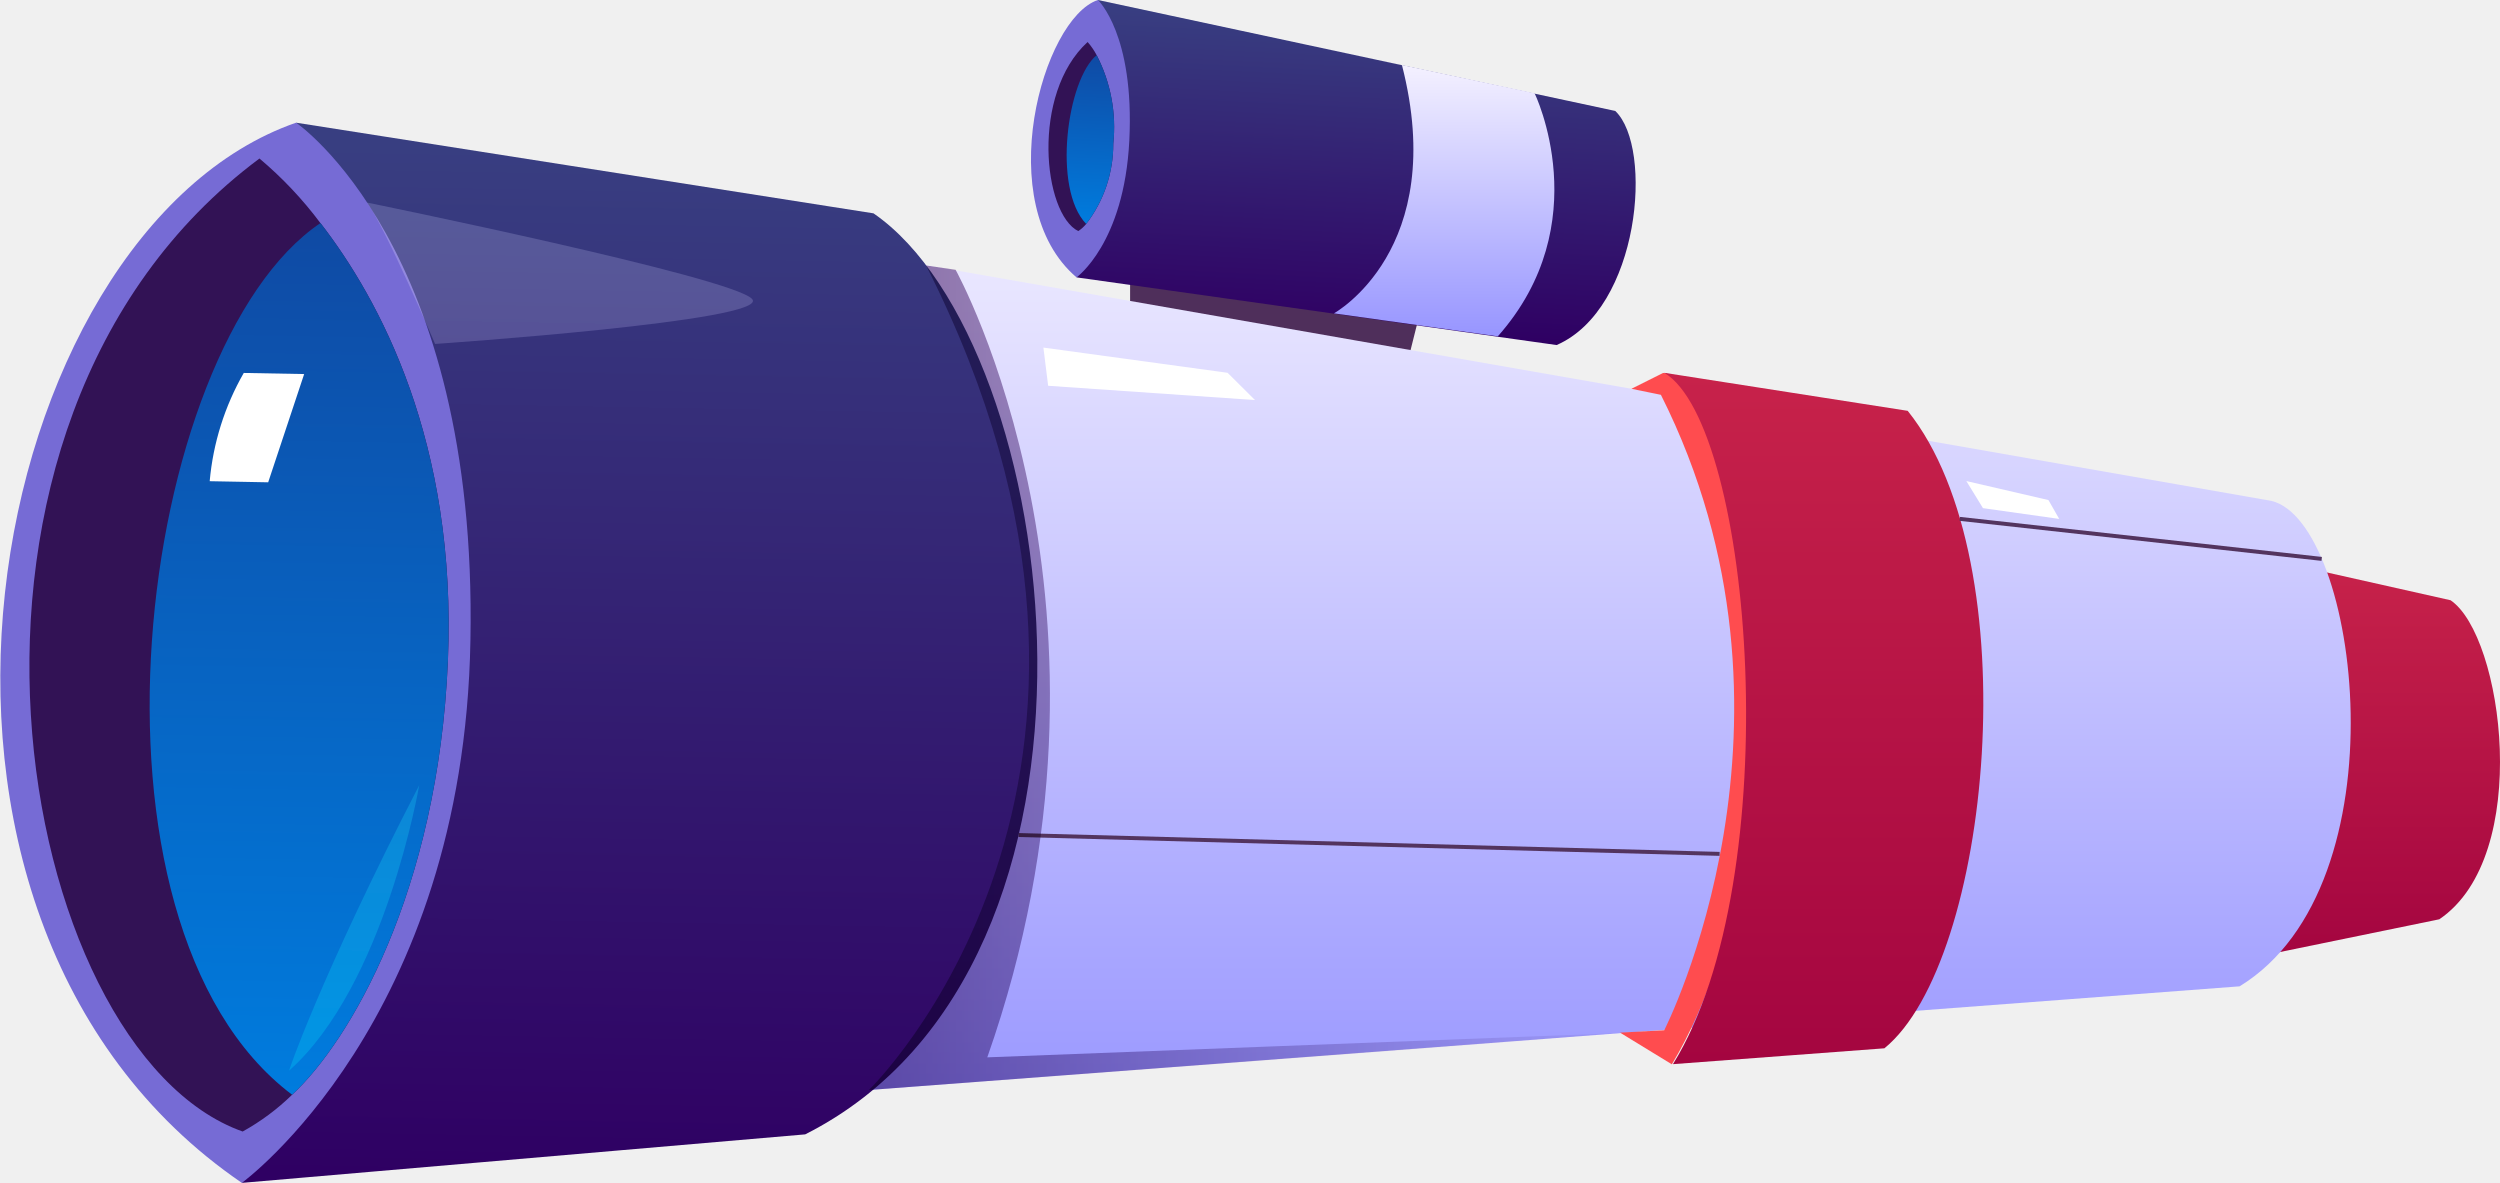
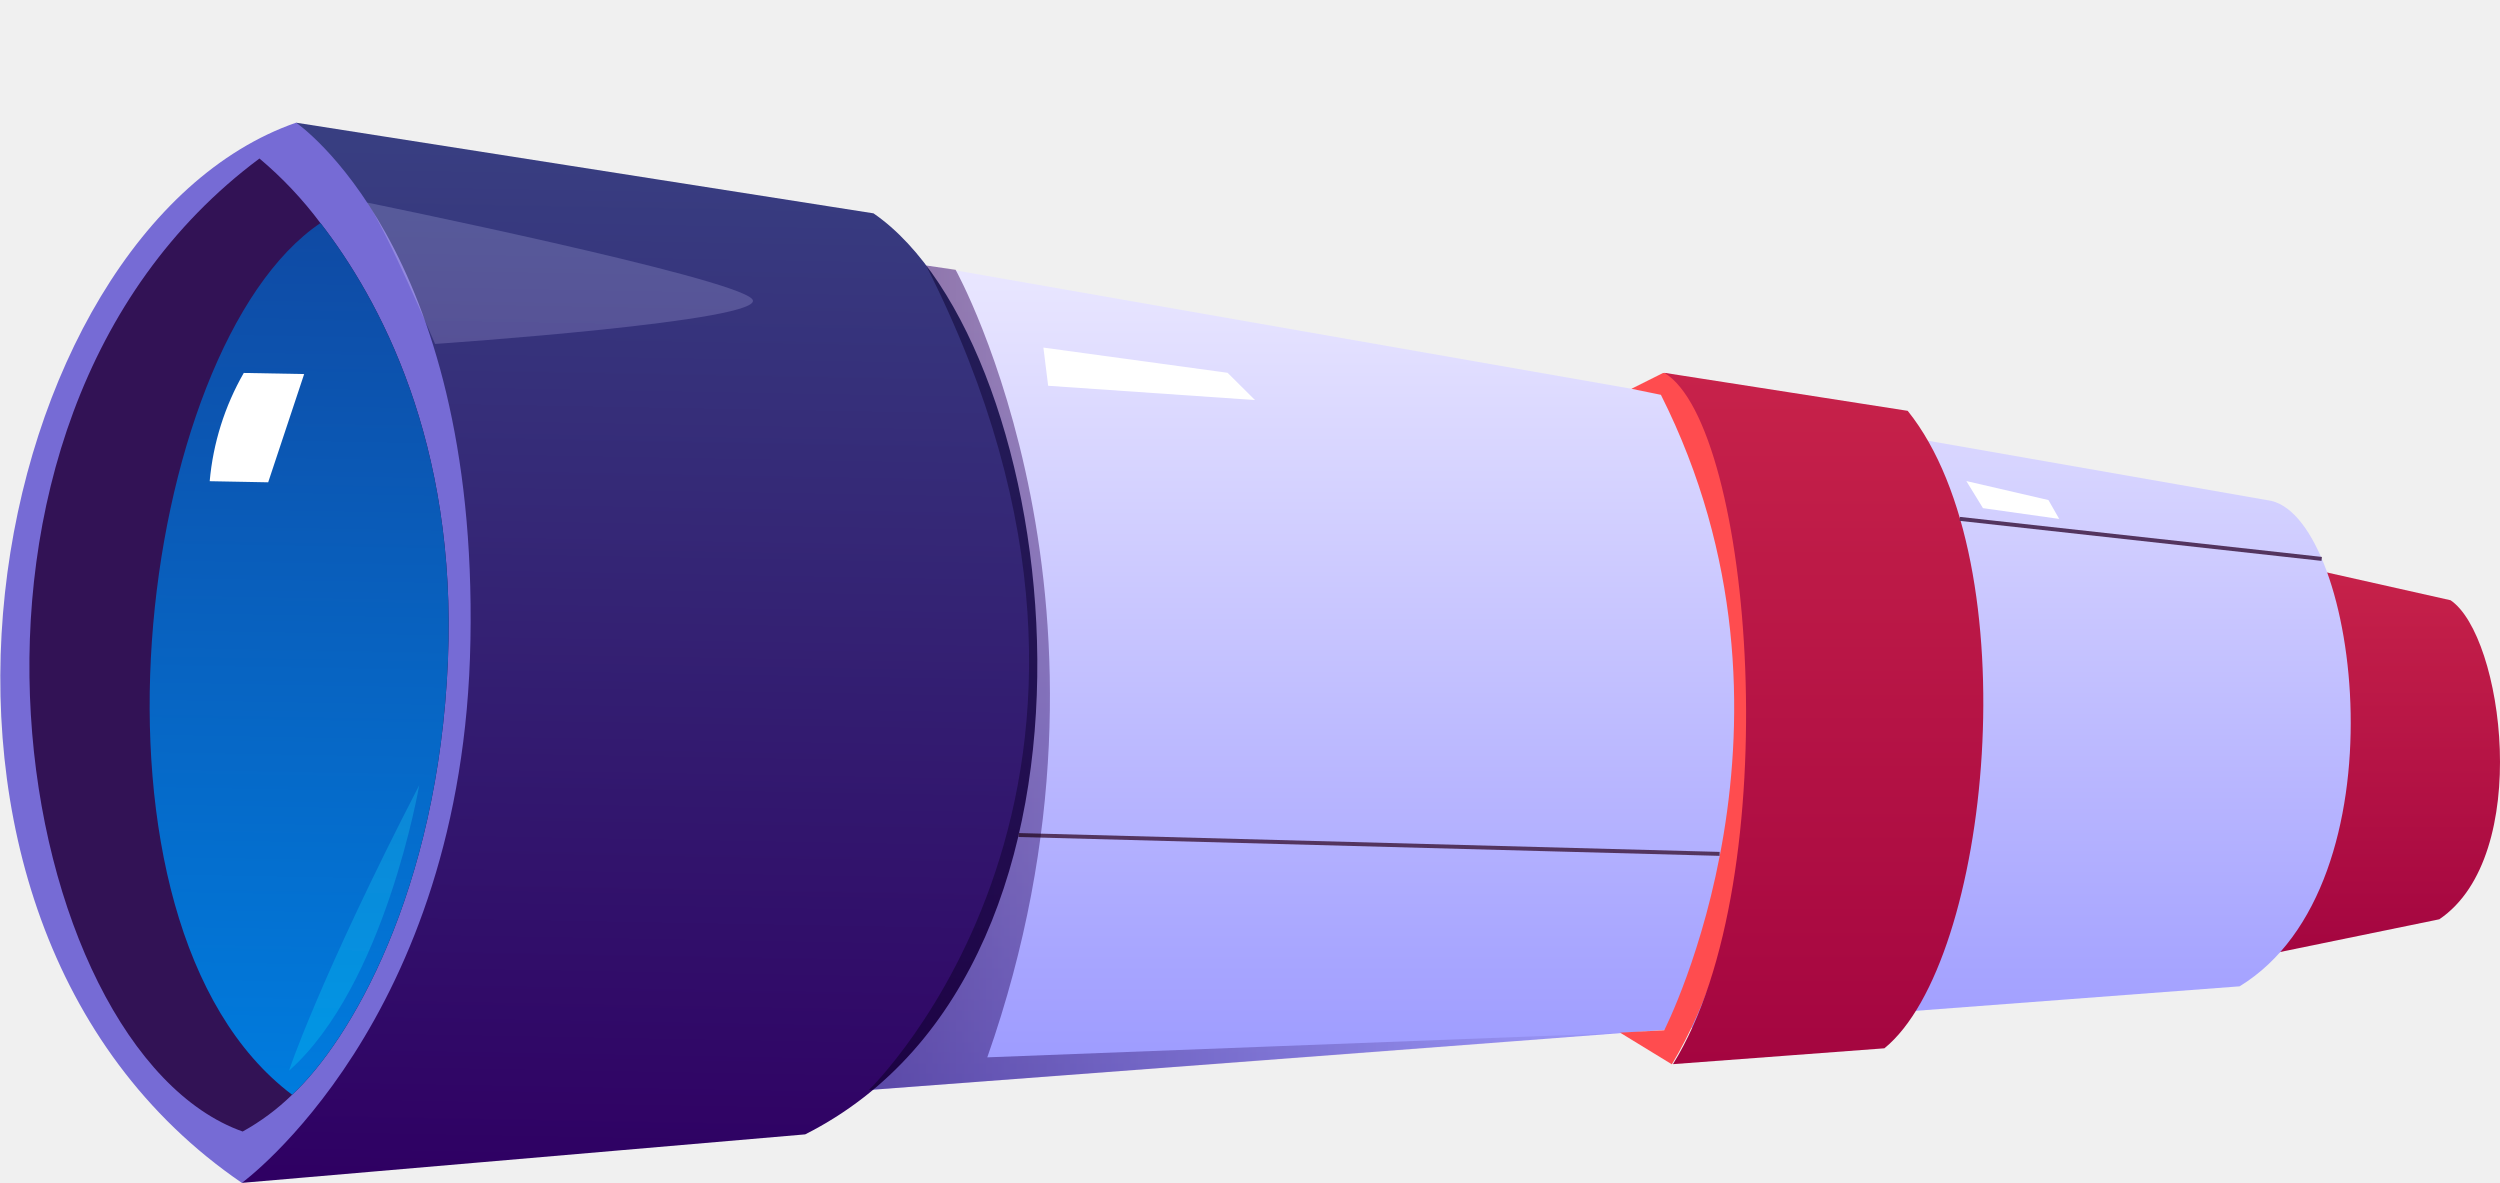
<svg xmlns="http://www.w3.org/2000/svg" xmlns:xlink="http://www.w3.org/1999/xlink" viewBox="0 0 157.73 74.63">
  <defs>
    <linearGradient id="a" data-name="Безымянный градиент 160" x1="66.3" y1="-4.06" x2="66.3" y2="-24.33" gradientTransform="translate(18.82 21.85) rotate(2.85)" gradientUnits="userSpaceOnUse">
      <stop offset="0.01" stop-color="#2f0063" />
      <stop offset="0.98" stop-color="#383e81" />
    </linearGradient>
    <linearGradient id="b" data-name="Безымянный градиент 162" x1="49.26" y1="-10.18" x2="49.26" y2="-20.85" gradientTransform="translate(18.82 21.85) rotate(2.85)" gradientUnits="userSpaceOnUse">
      <stop offset="0" stop-color="#007cde" />
      <stop offset="1" stop-color="#0f4aa4" />
    </linearGradient>
    <linearGradient id="c" data-name="Безымянный градиент 171" x1="150.33" y1="60.22" x2="150.33" y2="35.69" gradientUnits="userSpaceOnUse">
      <stop offset="0" stop-color="#a40540" />
      <stop offset="1" stop-color="#c7224a" />
    </linearGradient>
    <linearGradient id="d" data-name="Безымянный градиент 149" x1="84.16" y1="71.39" x2="84.16" y2="10.02" gradientUnits="userSpaceOnUse">
      <stop offset="0" stop-color="#9795ff" />
      <stop offset="1" stop-color="#f4f1ff" />
    </linearGradient>
    <linearGradient id="e" x1="41.25" y1="75.8" x2="41.25" y2="8.85" gradientTransform="translate(0.17 -1.45) rotate(1.03)" xlink:href="#a" />
    <linearGradient id="f" x1="19.48" y1="70.18" x2="19.48" y2="15.18" gradientTransform="translate(0.17 -1.45) rotate(1.03)" xlink:href="#b" />
    <linearGradient id="g" x1="115.05" y1="67.14" x2="115.05" y2="23.52" xlink:href="#c" />
    <linearGradient id="h" data-name="Безымянный градиент 163" x1="54.82" y1="42.76" x2="105.53" y2="42.76" gradientUnits="userSpaceOnUse">
      <stop offset="0" stop-color="#9579a7" />
      <stop offset="1" stop-color="#fff" />
    </linearGradient>
    <linearGradient id="i" x1="91.11" y1="21.22" x2="91.11" y2="4.1" xlink:href="#d" />
  </defs>
  <g style="isolation: isolate">
    <g>
-       <polygon points="71.3 20.18 71.3 16.37 89.58 19.75 88.84 22.71 71.3 20.18" style="fill: #4f2f5b;fill-rule: evenodd" />
-       <path d="M69.27,0l32.64,7c2.42,2.3,1.56,12.48-3.7,14.77L67.92,17.5S72.5,10.41,69.27,0Z" style="fill-rule: evenodd;fill: url(#a)" />
-       <path d="M69.27,0c-3.5,1.16-6.76,12.89-1.35,17.5,0,0,3-2.13,3.33-8.62C71.59,2.17,69.27,0,69.27,0Z" style="fill: #766bd5;fill-rule: evenodd" />
-       <path d="M70.24,9.07a8.24,8.24,0,0,1-1.71,5.06,2.26,2.26,0,0,1-.5.45c-2.21-1.09-3-8.65.59-11.93a4.28,4.28,0,0,1,.57.83A9.9,9.9,0,0,1,70.24,9.07Z" style="fill: #321255;fill-rule: evenodd" />
-       <path d="M70.24,9.07a8.24,8.24,0,0,1-1.71,5.06c-2.15-2.24-1.2-9.12.66-10.65A9.9,9.9,0,0,1,70.24,9.07Z" style="fill-rule: evenodd;fill: url(#b)" />
      <path d="M144.91,35.69l9.7,2.18C157.92,40.1,159.82,54,153.9,58l-11,2.26Z" style="fill-rule: evenodd;fill: url(#c)" />
      <path d="M20,10,143.3,31.6c5.53,1.3,8.49,24.22-2,30.63L20.17,71.39S26.21,46.18,20,10Z" style="fill-rule: evenodd;fill: url(#d)" />
      <path d="M18.68,7.74l36.43,5.72c12,8.25,17,47.36-4.31,58.11L15.26,74.63S35.93,46,18.68,7.74Z" style="fill-rule: evenodd;fill: url(#e)" />
      <path d="M18.68,7.74C-1,14.58-9.48,57.73,15.26,74.63c0,0,14-10.2,14.42-34.22C30.15,15.53,18.68,7.74,18.68,7.74Z" style="fill: #766bd5;fill-rule: evenodd" />
      <path d="M28.26,41.7c-.62,14.55-6.2,24-9.83,27.37a14.52,14.52,0,0,1-3.12,2.32C.87,66.27-6.24,26.84,16.37,10a24.47,24.47,0,0,1,3.85,4.08C23.92,18.86,28.85,27.89,28.26,41.7Z" style="fill: #321255;fill-rule: evenodd" />
      <path d="M28.26,41.7c-.62,14.55-6.2,24-9.83,27.37-14.35-10.82-9.84-47.14,1.79-55C23.92,18.86,28.85,27.89,28.26,41.7Z" style="fill-rule: evenodd;fill: url(#f)" />
      <path d="M15.38,23.53a16.7,16.7,0,0,0-2.15,6.83l3.69.07,2.27-6.83Z" style="fill: #fff" />
      <path d="M102.93,24.53l2-1c3.81,0,10.07,27.71.55,43.62l-3.27-2L105,65s10.07-19.65-.21-40.09Z" style="fill: #ff4c4f;fill-rule: evenodd" />
      <path d="M105,23.52c5.6,3.33,7.84,31.9.55,43.62l13.34-1c6.71-5.45,9.18-30.62,1.47-40.22Z" style="fill-rule: evenodd;fill: url(#g)" />
      <path d="M23.16,12.78s23,4.69,24.29,6.08-20,2.84-20,2.84S24.36,14.45,23.16,12.78Z" style="fill: #fff;fill-rule: evenodd;opacity: 0.5;mix-blend-mode: soft-light" />
      <rect x="86.26" y="31.16" width="0.25" height="44.25" transform="translate(30.79 138.2) rotate(-88.46)" style="fill: #53345f" />
      <rect x="134.95" y="22.51" width="0.25" height="22.97" transform="translate(86.43 164.52) rotate(-83.69)" style="fill: #53345f" />
      <path d="M58.43,16.75l1.86.27s11.94,21.43,2,49.69l43.24-1.66L105,65,54.82,68.77S74.92,49.33,58.43,16.75Z" style="fill-rule: evenodd;mix-blend-mode: multiply;fill: url(#h)" />
-       <path d="M84.16,19.77s7.29-4,4.29-15.67l8.37,1.78s4,8.22-2.32,15.34Z" style="fill-rule: evenodd;fill: url(#i)" />
      <path d="M18.25,67.54c-.14.28,2-6,8.2-18C26.45,49.53,24.3,62.15,18.25,67.54Z" style="fill: #fff;fill-rule: evenodd;opacity: 0.5;mix-blend-mode: soft-light" />
      <polygon points="65.83 21.93 77.45 23.52 79.18 25.24 66.13 24.34 65.83 21.93" style="fill: #fff;fill-rule: evenodd" />
      <polygon points="124.06 30.35 129.24 31.55 129.92 32.74 125.11 32.06 124.06 30.35" style="fill: #fff;fill-rule: evenodd" />
    </g>
  </g>
</svg>
